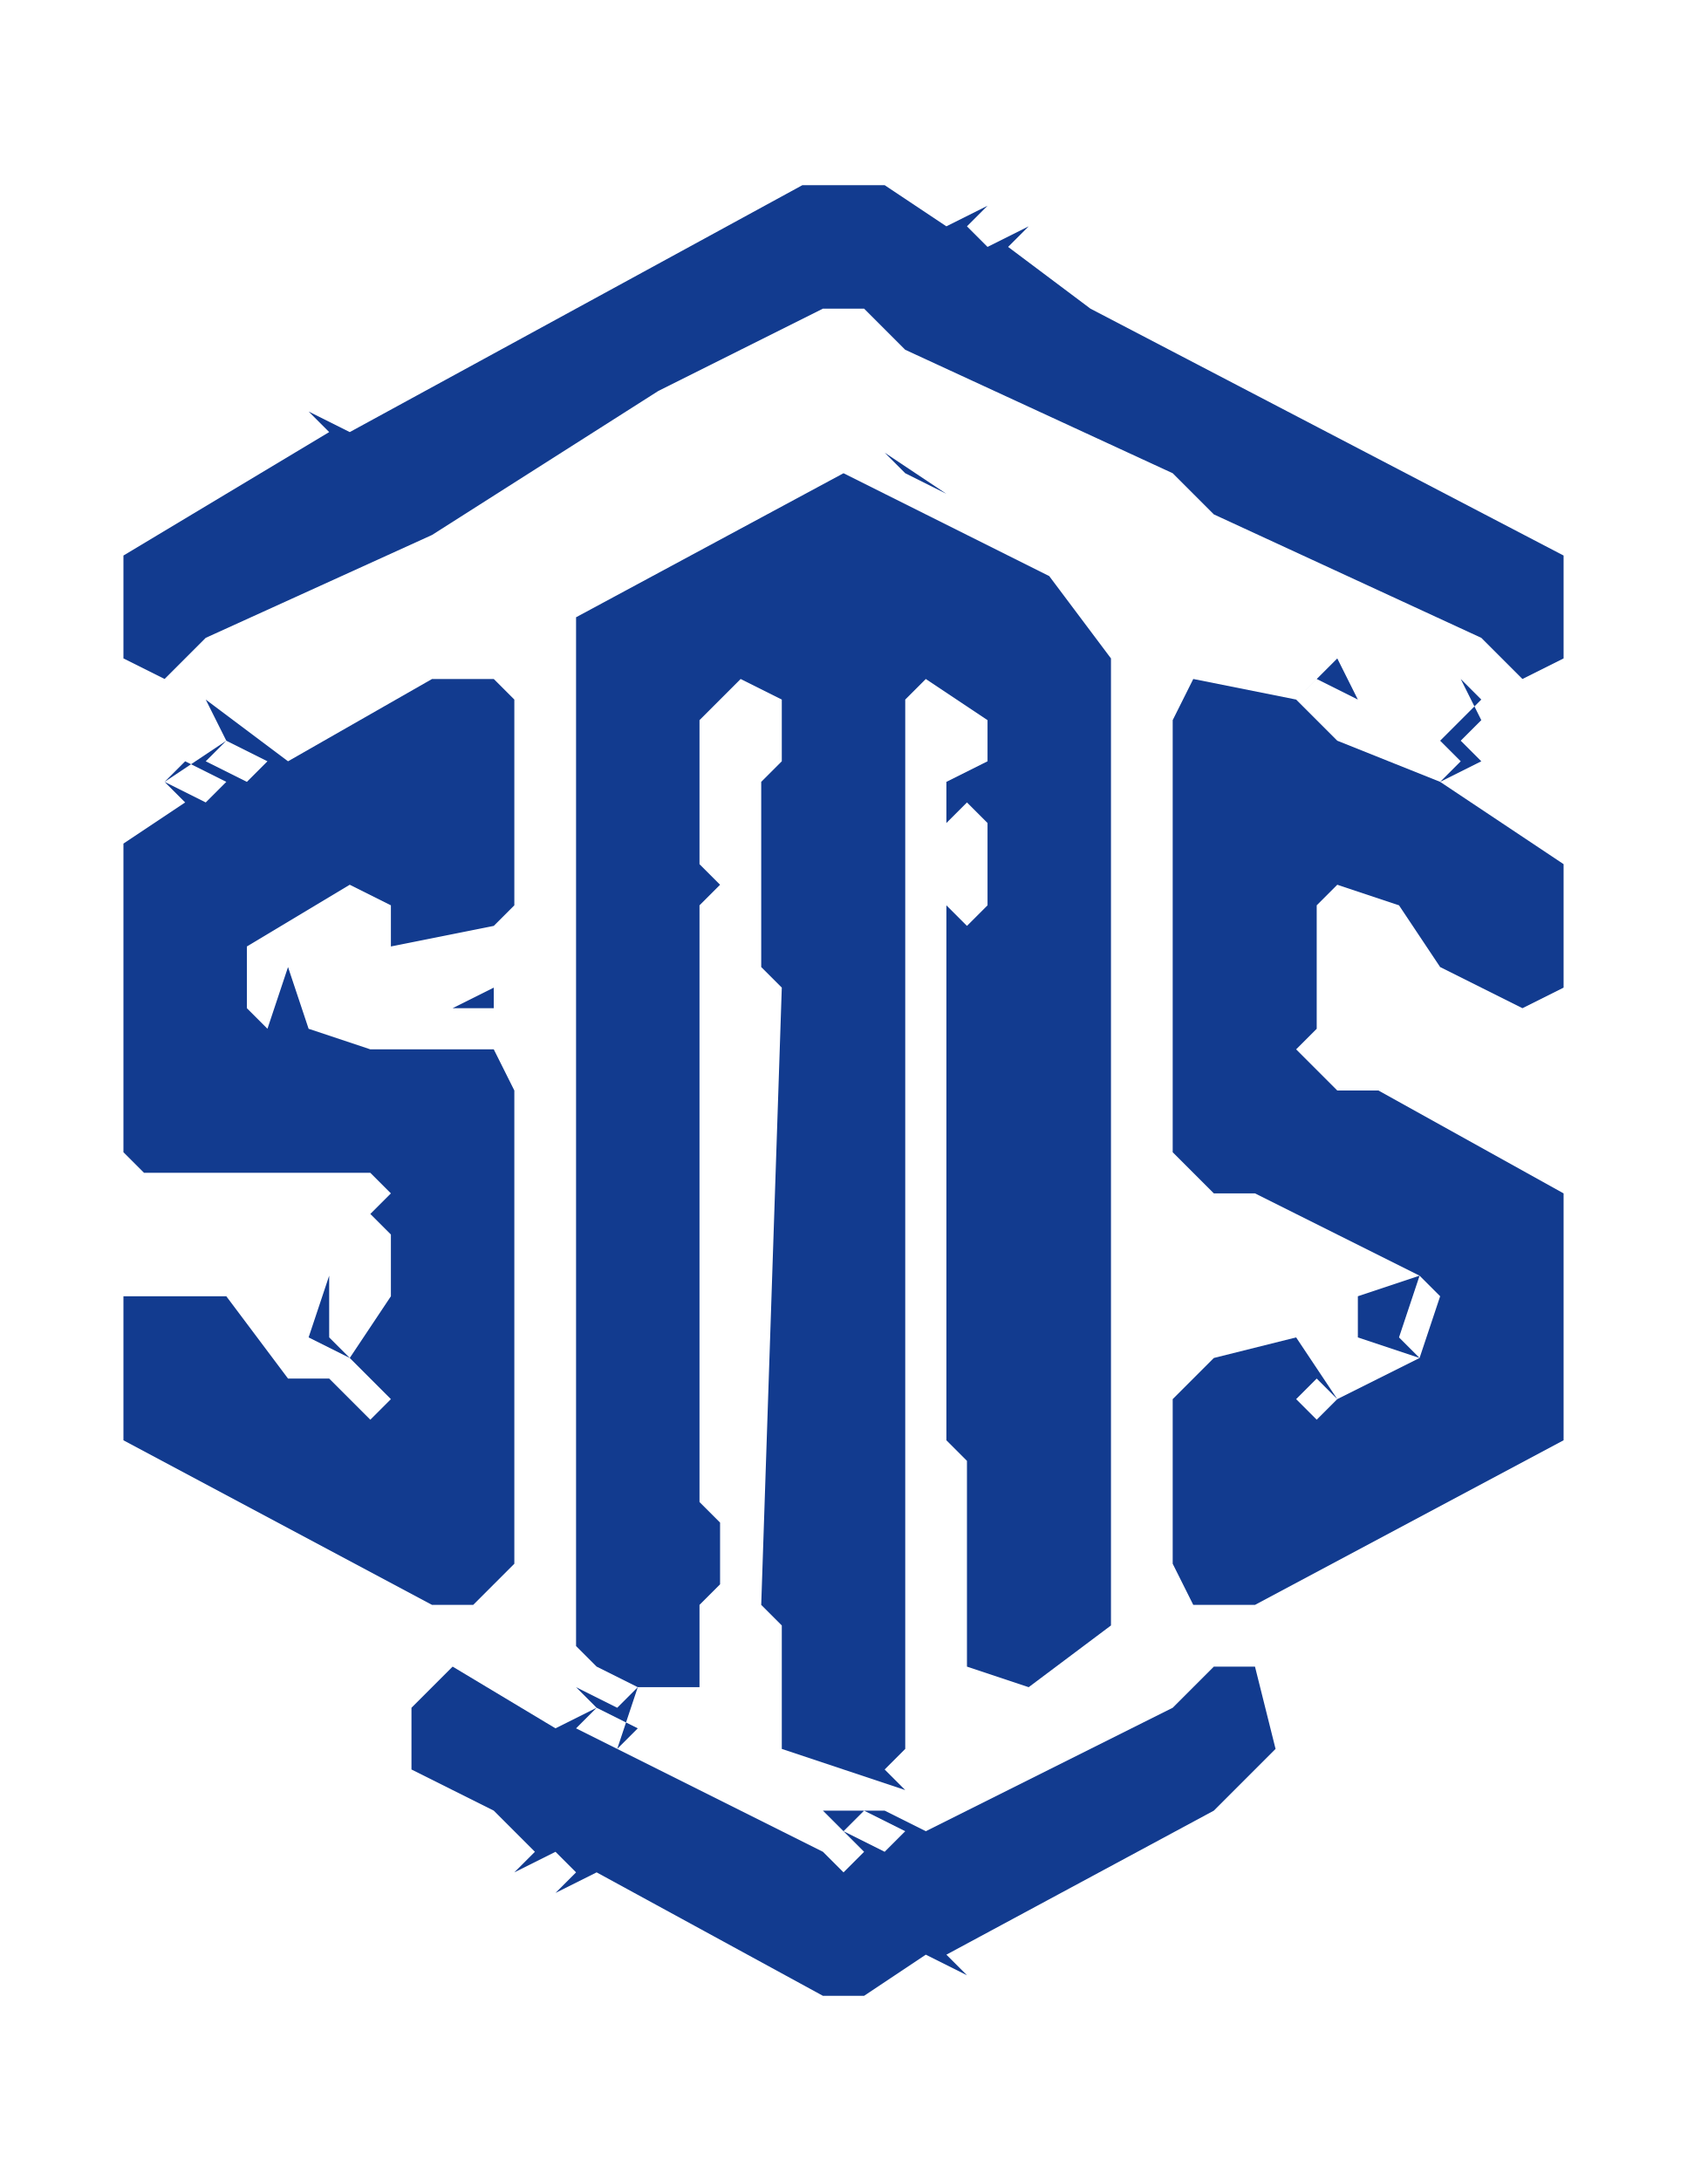
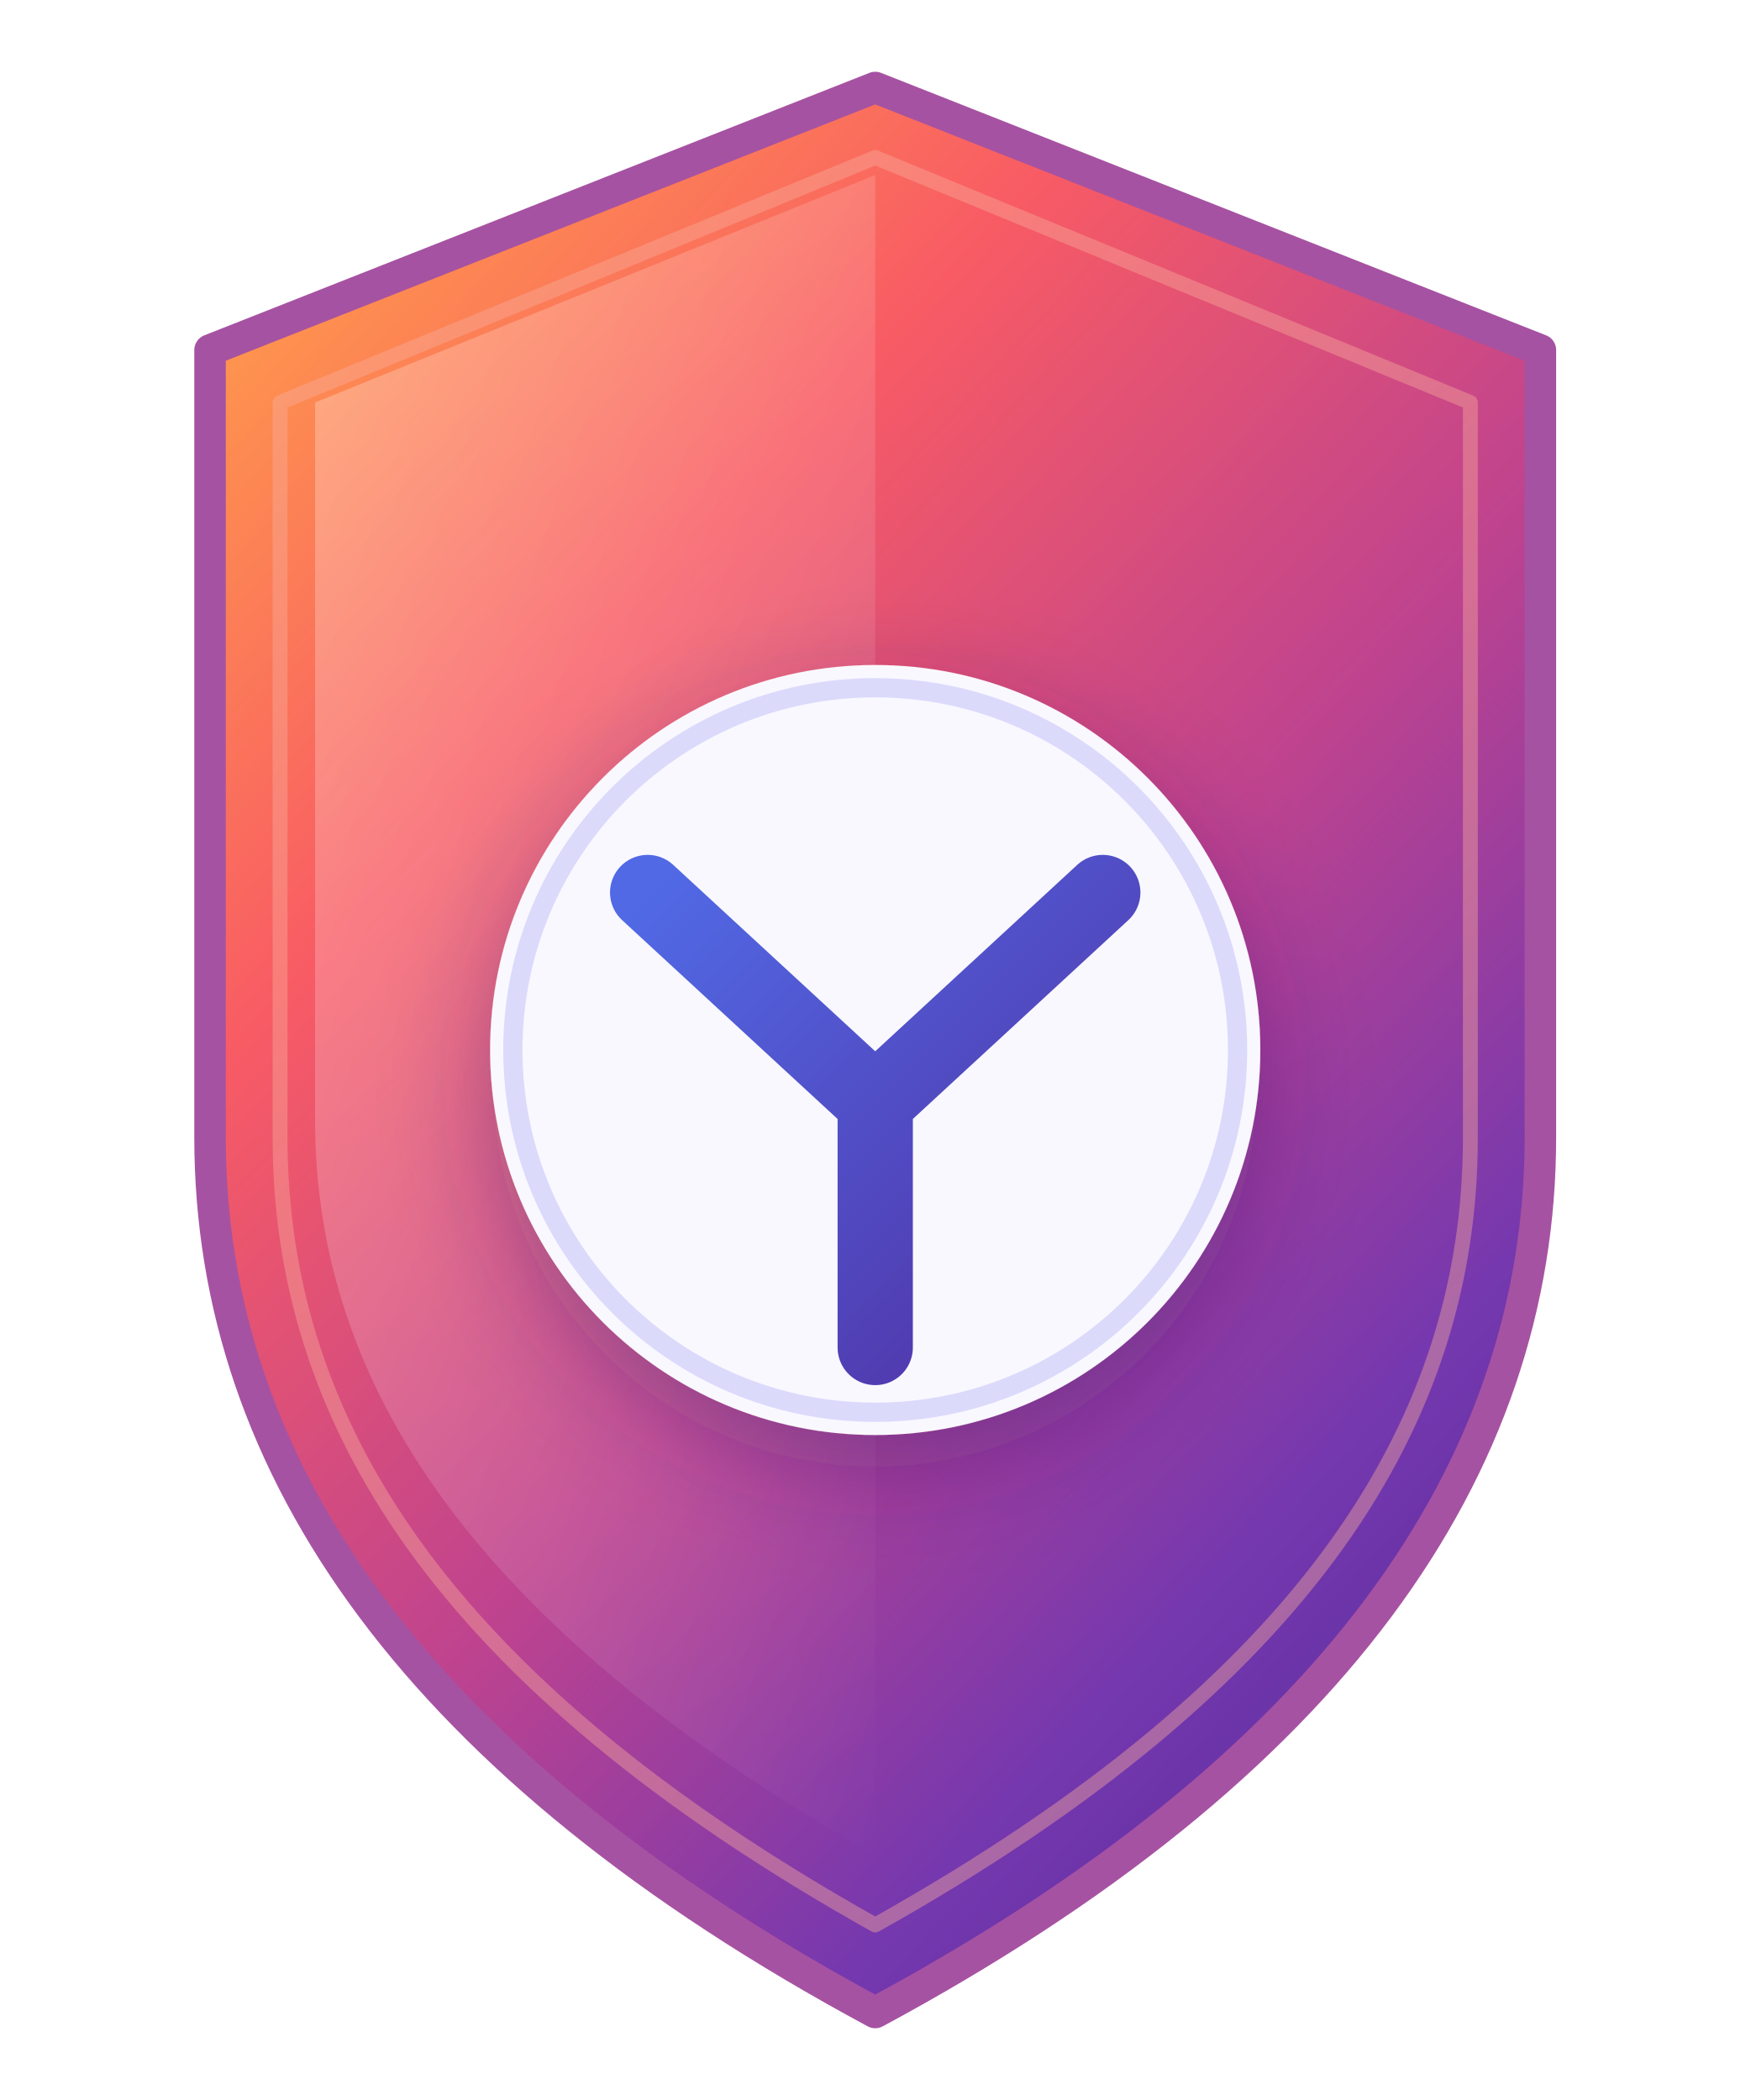
- <svg xmlns="http://www.w3.org/2000/svg" viewBox="0 0 83 106" role="img" aria-label="SMS">
-   <path d="M 40 90 L 41 89 L 42 90 L 41 91 Z M 41 89 L 42 88 L 44 89 L 43 90 Z M 28 84 L 29 83 L 31 84 L 30 85 Z M 28 82 L 29 81 L 31 82 L 30 83 Z M 63 68 L 64 67 L 65 68 L 64 69 Z M 17 68 L 18 67 L 19 68 L 18 69 Z M 16 67 L 17 66 L 18 67 L 17 68 Z M 69 62 L 70 63 L 69 66 L 68 65 Z M 24 48 L 22 49 L 24 49 Z M 47 39 L 48 40 L 48 44 L 47 45 L 46 44 L 46 40 Z M 8 38 L 9 37 L 11 38 L 10 39 Z M 10 37 L 11 36 L 13 37 L 12 38 Z M 36 33 L 38 34 L 38 37 L 37 38 L 37 47 L 38 48 L 37 78 L 38 79 L 38 85 L 44 87 L 43 88 L 40 88 L 41 89 L 40 90 L 30 85 L 31 82 L 34 82 L 34 78 L 35 77 L 35 74 L 34 73 L 34 44 L 35 43 L 34 42 L 34 35 Z M 10 34 L 11 36 L 8 38 L 9 39 L 6 41 L 6 56 L 7 57 L 18 57 L 19 58 L 18 59 L 19 60 L 19 63 L 17 66 L 16 65 L 16 62 L 15 65 L 17 66 L 16 67 L 14 67 L 11 63 L 6 63 L 6 70 L 21 78 L 23 78 L 25 76 L 25 53 L 26 51 L 25 53 L 24 51 L 18 51 L 15 50 L 14 47 L 13 50 L 12 49 L 12 46 L 17 43 L 19 44 L 19 46 L 24 45 L 25 44 L 25 34 L 24 33 L 21 33 L 14 37 Z M 71 33 L 72 34 L 70 36 L 71 37 L 70 38 L 65 36 L 63 34 L 64 33 L 66 34 L 65 32 L 63 34 L 58 33 L 57 35 L 57 56 L 59 58 L 61 58 L 69 62 L 66 63 L 66 65 L 69 66 L 65 68 L 63 65 L 59 66 L 57 68 L 57 76 L 58 78 L 61 78 L 76 70 L 76 58 L 67 53 L 65 53 L 63 51 L 64 50 L 64 44 L 65 43 L 68 44 L 70 47 L 74 49 L 76 48 L 76 42 L 70 38 L 72 37 L 71 36 L 72 35 Z M 43 24 L 44 23 L 46 24 L 45 25 Z M 43 22 L 44 23 L 43 24 L 41 23 L 28 30 L 28 80 L 29 81 L 28 82 L 29 83 L 27 84 L 22 81 L 20 83 L 20 86 L 24 88 L 26 90 L 25 91 L 27 90 L 28 91 L 27 92 L 29 91 L 40 97 L 42 97 L 45 95 L 47 96 L 46 95 L 59 88 L 62 85 L 61 81 L 59 81 L 57 83 L 45 89 L 43 88 L 44 87 L 43 86 L 44 85 L 44 34 L 45 33 L 48 35 L 48 37 L 46 38 L 46 70 L 47 71 L 47 81 L 46 83 L 47 81 L 50 82 L 54 79 L 54 32 L 51 28 L 45 25 L 46 24 Z M 6 27 L 6 32 L 8 33 L 10 31 L 21 26 L 32 19 L 40 15 L 42 15 L 44 17 L 57 23 L 59 25 L 72 31 L 74 33 L 76 32 L 76 27 L 53 15 L 49 12 L 50 11 L 48 12 L 47 11 L 48 10 L 46 11 L 43 9 L 39 9 L 17 21 L 15 20 L 16 21 Z" fill="#123b8f" fill-rule="evenodd" />
+ <svg xmlns="http://www.w3.org/2000/svg" viewBox="0 0 100 120" role="img" aria-label="SMS shield">
+   <defs>
+     <linearGradient id="sms-shield-gradient" x1="12%" y1="2%" x2="87%" y2="100%">
+       <stop offset="0" stop-color="#ff994c" />
+       <stop offset=".26" stop-color="#f85b64" />
+       <stop offset=".55" stop-color="#be438f" />
+       <stop offset=".80" stop-color="#7538af" />
+       <stop offset="1" stop-color="#572a9b" />
+     </linearGradient>
+     <linearGradient id="sms-shield-light" x1="0" y1="0" x2="1" y2="1">
+       <stop offset="0" stop-color="#ffffff" stop-opacity=".55" />
+       <stop offset="1" stop-color="#ffffff" stop-opacity="0" />
+     </linearGradient>
+     <linearGradient id="sms-y-gradient" x1="0" y1="0" x2="1" y2="1">
+       <stop offset="0" stop-color="#5169e5" />
+       <stop offset="1" stop-color="#5131a4" />
+     </linearGradient>
+     <filter id="sms-badge-shadow" x="-35%" y="-30%" width="170%" height="175%">
+       <feDropShadow dx="0" dy="2" stdDeviation="3" flood-color="#31166d" flood-opacity=".35" />
+     </filter>
+   </defs>
+   <path d="M50 5 88 20 V65 C88 84 76 101 50 115 C24 101 12 84 12 65 V20 Z" fill="url(#sms-shield-gradient)" stroke="#a652a2" stroke-width="1.8" stroke-linejoin="round" />
+   <path d="M50 10 18 23 V64 C18 79 27 93 50 106 Z" fill="url(#sms-shield-light)" opacity=".5" />
+   <path d="M50 9 84 23 V65 C84 81 75 96 50 110 C25 96 16 81 16 65 V23 Z" fill="none" stroke="#f7ab9b" stroke-opacity=".42" stroke-width=".85" stroke-linejoin="round" />
+   <circle cx="50" cy="60" r="22" fill="#f9f8ff" filter="url(#sms-badge-shadow)" />
+   <circle cx="50" cy="60" r="20.7" fill="none" stroke="#dcdafb" stroke-width="1.1" />
+   <path d="M37 51 L50 63 L63 51 M50 63 V77" fill="none" stroke="url(#sms-y-gradient)" stroke-width="4.3" stroke-linecap="round" stroke-linejoin="round" />
</svg>
